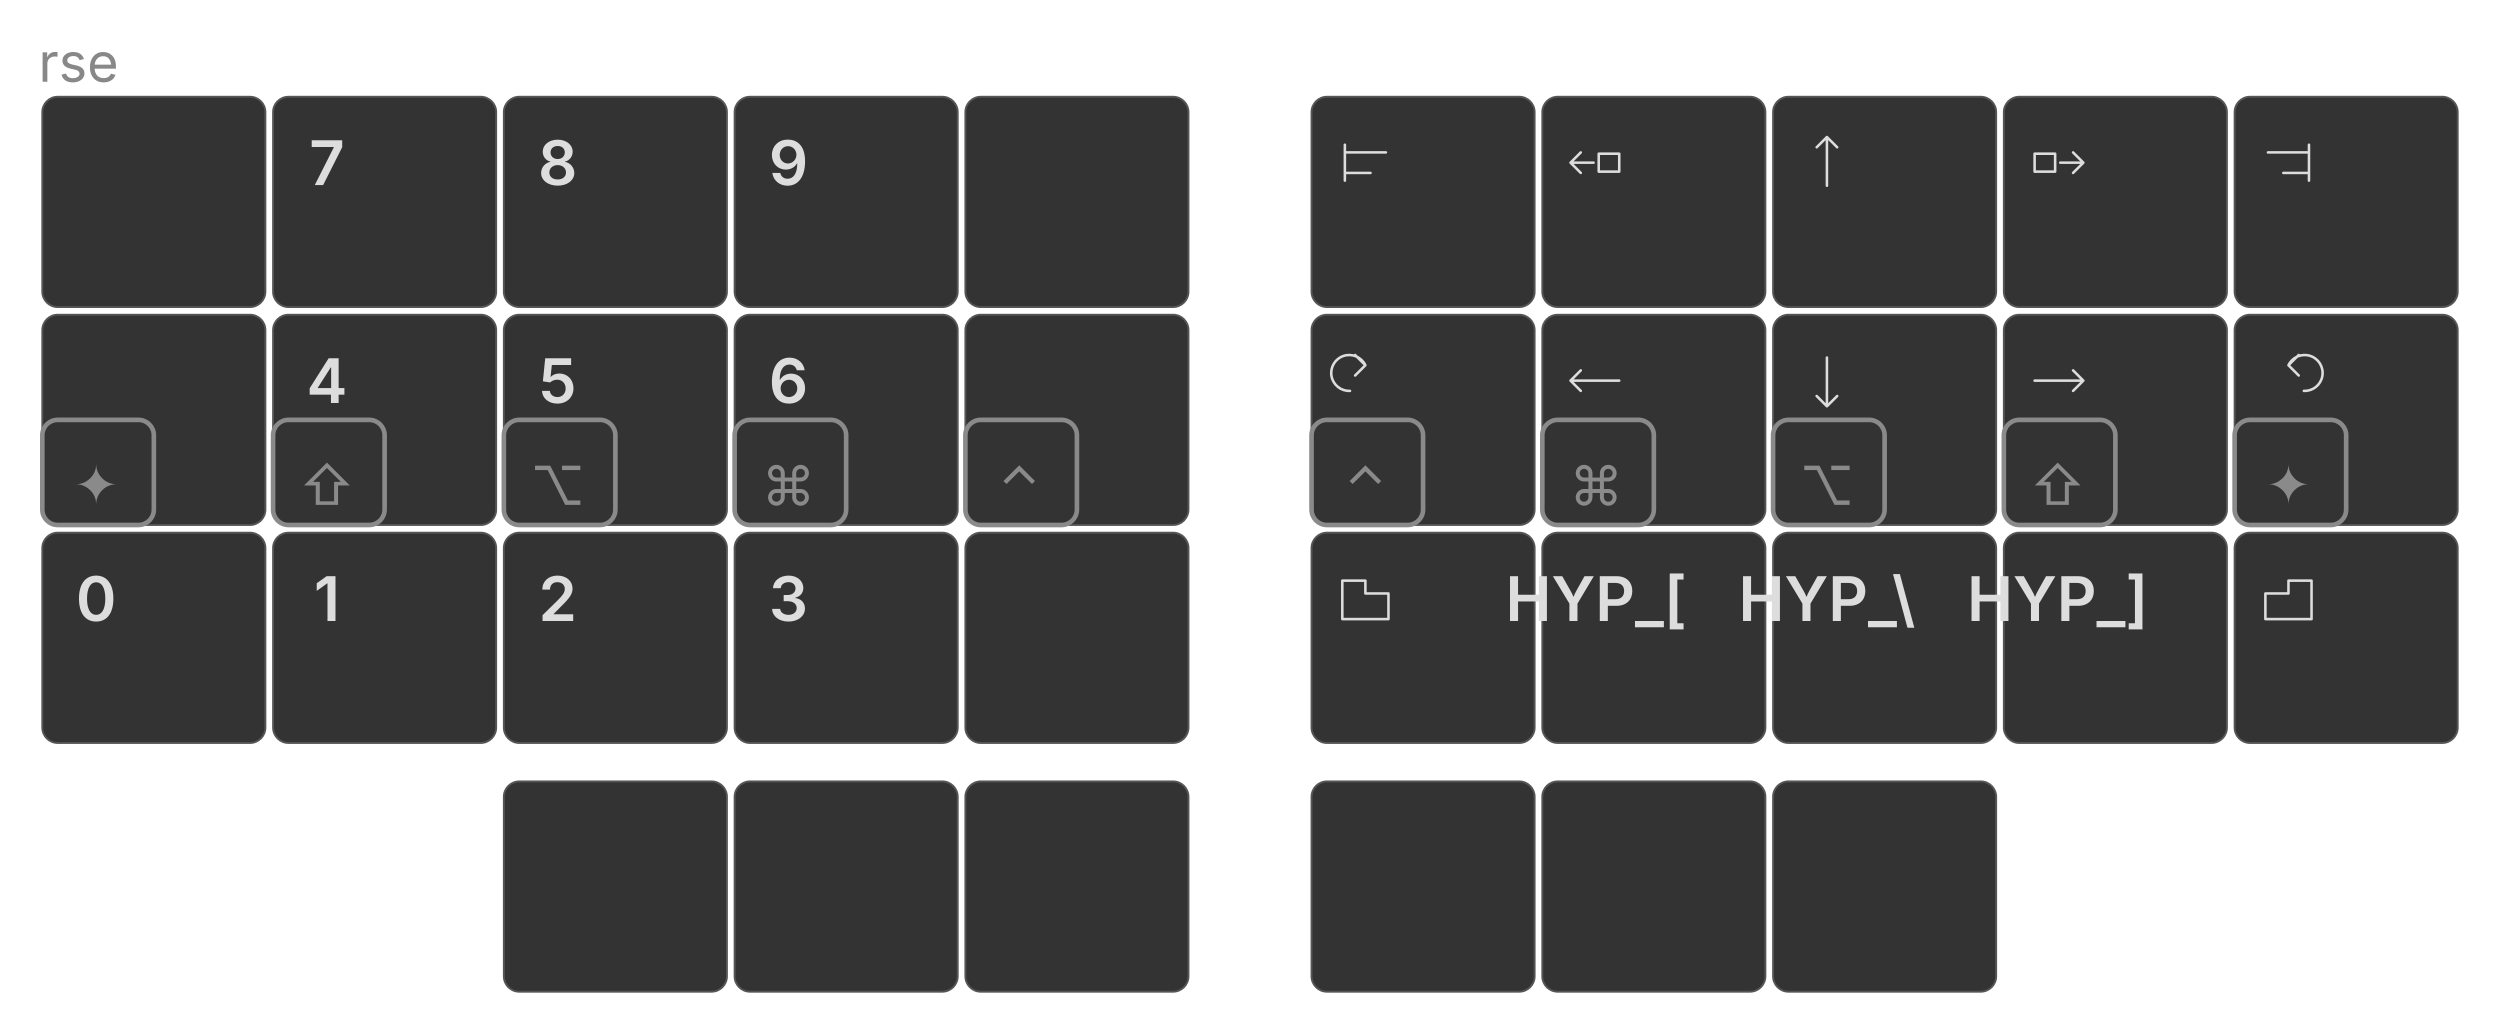
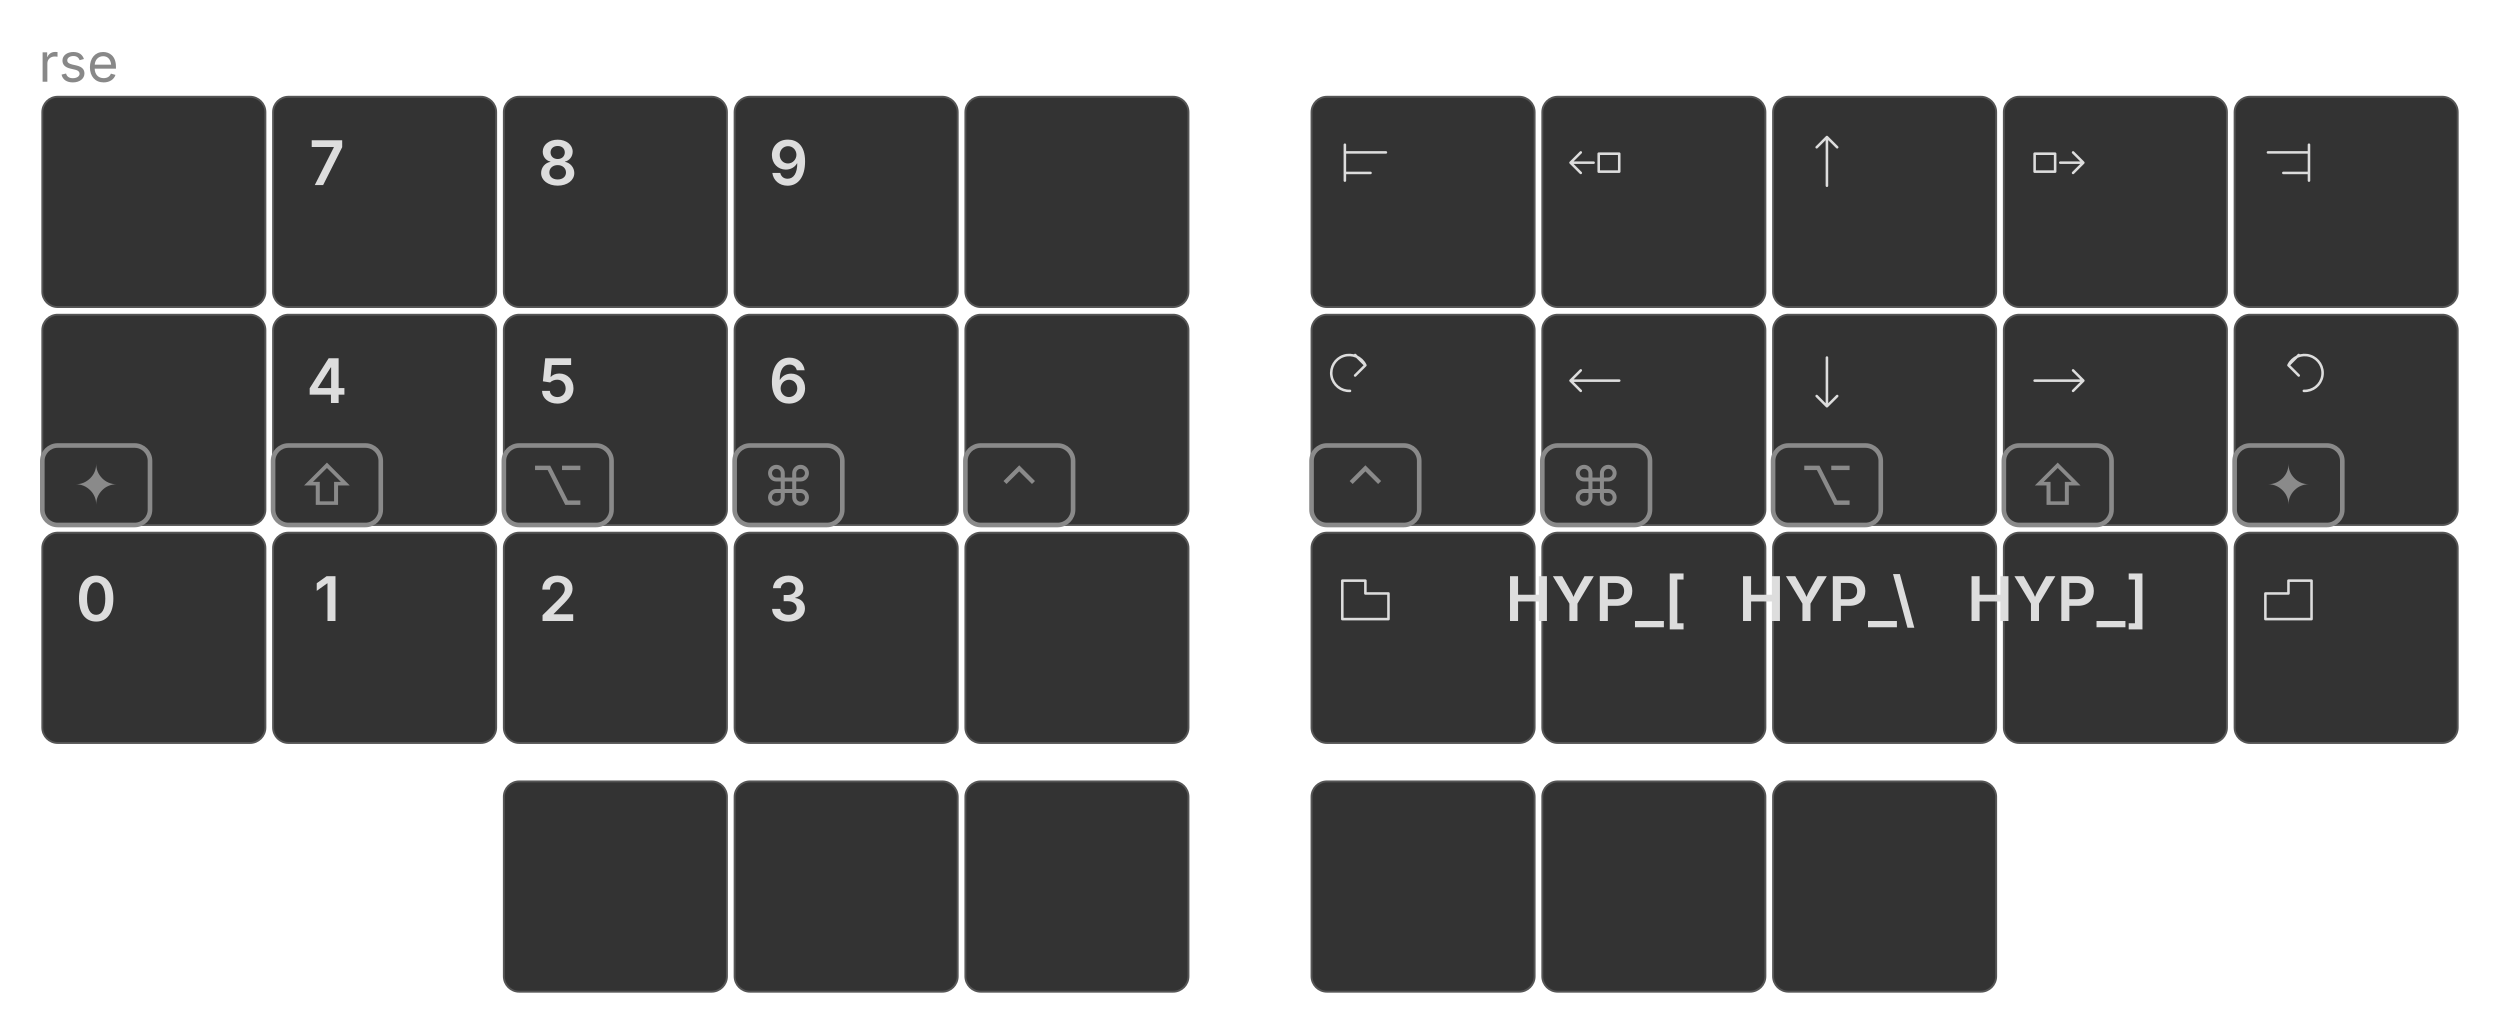
<svg xmlns="http://www.w3.org/2000/svg" class="keymap" width="650" height="267" viewBox="-10 -24 650.0 266.68">
  <style>/* Inter for letters. cairosvg uses only the first family, so marks
       Inter lacks (✦ ⇊ ⇈) set .dejavu; browsers still walk the stack. */
    svg.keymap { background: #1e1e2e;
                 font-family: Inter, "DejaVu Sans", "Segoe UI Symbol",
                              "Apple Symbols", sans-serif; }
    text.dejavu { font-family: "DejaVu Sans", "Segoe UI Symbol",
                  "Apple Symbols", sans-serif; }
    rect.keycap { fill: #333333; stroke: #555555; stroke-width: 0.5px; }
    text { fill: #c8c8c8; text-anchor: middle; dominant-baseline: central; }
    text.base { font-size: 16px; font-weight: 600; fill: #dddddd; }
    text.hold { font-size: 11px; }
    text.sym { font-size: 13px; fill: #9999ff; }
    text.num { font-size: 13px; fill: #ee9944; }
    text.oneshot { font-size: 12px; font-weight: 600; }
    use.glyph { fill: none; stroke: #c8c8c8; stroke-width: 2px;
                stroke-linecap: round; stroke-linejoin: round; }
    use.glyph.base { stroke: #dddddd; }
    use.glyph.sym { stroke: #9999ff; }
    use.glyph.num { stroke: #ee9944; }
    use.glyph.hold.tap-preferred.mod { stroke: #8a8a8a; }
    use.glyph.hold.hold-preferred.mod, use.glyph.oneshot.mod { stroke: #d0d0d0; }
    use.glyph.hold.hold-preferred.sym, use.glyph.oneshot.sym,
    use.glyph.hold.hold-preferred.nav, use.glyph.oneshot.nav { stroke: #1a1a1a; }
    use.glyph.hold.tap-preferred.sym { stroke: #9999ff; }
    use.glyph.hold.tap-preferred.nav { stroke: #ee9944; }
    rect.hold-box { stroke-width: 1.2px; }
    rect.hold-box.tap-preferred.mod { fill: none; stroke: #8a8a8a; }
    rect.hold-box.tap-preferred.sym { fill: none; stroke: #9999ff; }
    rect.hold-box.tap-preferred.nav { fill: none; stroke: #ee9944; }
    rect.hold-box.hold-preferred.mod { fill: #4a4a4a; stroke: #4a4a4a; }
    rect.hold-box.hold-preferred.sym { fill: #6666bb; stroke: #6666bb; }
    rect.hold-box.hold-preferred.nav { fill: #aa7755; stroke: #aa7755; }
    rect.hold-box.oneshot.mod { fill: #4a4a4a; stroke: #4a4a4a; }
    rect.hold-box.oneshot.sym { fill: #6666bb; stroke: #6666bb; }
    rect.hold-box.oneshot.nav { fill: #aa7755; stroke: #aa7755; }
    text.hold.hold-preferred.mod, text.oneshot.mod { fill: #d0d0d0; font-weight: 700; }
    text.hold.hold-preferred.sym, text.oneshot.sym,
    text.hold.hold-preferred.nav, text.oneshot.nav { fill: #1a1a1a; font-weight: 700; }
    text.hold.tap-preferred { fill: #8a8a8a; }
    text.hold.symbol { font-size: 14px; }
    text.oneshot.symbol { font-size: 16px; }
    text.title { font-size: 14px; fill: #888888; text-anchor: start; }</style>
  <defs>
    <path id="glyph_backspace" class="symbol" transform="scale(0.333333) translate(-24,-24)" d="M22,19l10,10 M22,29l10-10 M6,24l10,13h26v-26h-26z" />
    <path id="glyph_delete-word" class="symbol" transform="scale(0.333333) translate(-24,-24)" d="M22,19l10,10 M22,29l10-10 M6,24l10,13h26v-26h-26z M6,17l-6,7,6,7" />
    <path id="glyph_return" class="symbol" transform="scale(0.333333) translate(-24,-24)" d="M42,13V27H6 m8-8l-8,8l8,8" />
    <path id="glyph_space" class="symbol" transform="scale(0.333333) translate(-24,-24)" d="M42,24V32H6V24" />
    <path id="glyph_escape" class="symbol" transform="scale(0.333333) translate(-24,-24)" d="M24,24l-18-18 m0,10v-10h10 M24,6A18,18,0,1,1,6,24" />
    <path id="glyph_up" class="symbol" transform="scale(0.333333) translate(-24,-24)" d="M24,42v-36 m-8,6l8-8l8,8" />
    <path id="glyph_down" class="symbol" transform="scale(0.333333) translate(-24,-24)" d="M24,6v36 m-8,-6l8,8l8-8" />
    <path id="glyph_left" class="symbol" transform="scale(0.333333) translate(-24,-24)" d="M42,24h-36 m6-8l-8,8l8,8" />
    <path id="glyph_right" class="symbol" transform="scale(0.333333) translate(-24,-24)" d="M6,24h36 m-6-8l8,8l-8,8" />
    <path id="glyph_tab" class="symbol" transform="scale(0.333333) translate(-24,-24)" d="M6,12H32m-5-6l7,6l-7,6 M6,36H32m-5-6l7,6l-7,6 M42,8v32" />
    <path id="glyph_btab" class="symbol" transform="scale(0.333333) translate(-24,-24)" d="M42,12H16m5-6l-7,6l7,6 M42,36H16m5-6l-7,6l7,6 M6,8v32" />
    <path id="glyph_home" class="symbol" transform="scale(0.333333) translate(-24,-24)" d="M8,10v28 M8,16h32 M8,32h20" />
    <path id="glyph_end" class="symbol" transform="scale(0.333333) translate(-24,-24)" d="M40,10v28 M8,16h32 M20,32h20" />
    <path id="glyph_word-left" class="symbol" transform="scale(0.333333) translate(-24,-24)" d="M22,24h-16m6-8l-8,8l8,8 M26,17h16v14h-16z" />
    <path id="glyph_word-right" class="symbol" transform="scale(0.333333) translate(-24,-24)" d="M6,17h16v14h-16z M26,24h16m-6-8l8,8l-8,8" />
    <path id="glyph_hist-back" class="symbol" transform="scale(0.333333) translate(-24,-24)" d="M36,32A14,14 0 1 0 24,12m8-8l-8,8l8,8" />
    <path id="glyph_hist-fwd" class="symbol" transform="scale(0.333333) translate(-24,-24)" d="M12,32A14,14 0 1 1 24,12m-8-8l8,8l-8,8" />
    <path id="glyph_app-tab-prev" class="symbol" transform="scale(0.333333) translate(-24,-24)" d="M6,10h18v10h18v20H6z" />
    <path id="glyph_app-tab-next" class="symbol" transform="scale(0.333333) translate(-24,-24)" d="M6,20h18v-10h18v30H6z" />
    <path id="glyph_bluetooth" class="symbol" transform="scale(0.333333) translate(-24,-24)" d="M12,16 L36,32 L24,40 L24,8 L36,16 L12,32" />
  </defs>
  <text class="title" x="0" y="-8">rse</text>
  <g transform="translate(0.00,0.00)">
    <rect class="keycap" x="1.0" y="1.0" width="58.0" height="54.67" rx="4.0" ry="4.0" />
  </g>
  <g transform="translate(60.00,0.00)">
    <rect class="keycap" x="1.0" y="1.0" width="58.0" height="54.67" rx="4.0" ry="4.0" />
    <text class="base" x="15.0" y="18.134">7</text>
  </g>
  <g transform="translate(120.00,0.00)">
    <rect class="keycap" x="1.0" y="1.0" width="58.0" height="54.67" rx="4.0" ry="4.0" />
    <text class="base" x="15.0" y="18.134">8</text>
  </g>
  <g transform="translate(180.00,0.00)">
    <rect class="keycap" x="1.0" y="1.0" width="58.0" height="54.67" rx="4.0" ry="4.0" />
    <text class="base" x="15.0" y="18.134">9</text>
  </g>
  <g transform="translate(240.00,0.00)">
    <rect class="keycap" x="1.0" y="1.0" width="58.0" height="54.67" rx="4.0" ry="4.0" />
  </g>
  <g transform="translate(330.00,0.00)">
    <rect class="keycap" x="1.0" y="1.0" width="58.0" height="54.67" rx="4.0" ry="4.0" />
    <use class="glyph base" href="#glyph_home" x="15.0" y="18.134" />
  </g>
  <g transform="translate(390.00,0.00)">
    <rect class="keycap" x="1.0" y="1.0" width="58.0" height="54.67" rx="4.0" ry="4.0" />
    <use class="glyph base" href="#glyph_word-left" x="15.0" y="18.134" />
  </g>
  <g transform="translate(450.00,0.00)">
    <rect class="keycap" x="1.0" y="1.0" width="58.0" height="54.67" rx="4.0" ry="4.0" />
    <use class="glyph base" href="#glyph_up" x="15.0" y="18.134" />
  </g>
  <g transform="translate(510.00,0.00)">
    <rect class="keycap" x="1.0" y="1.0" width="58.0" height="54.67" rx="4.0" ry="4.0" />
    <use class="glyph base" href="#glyph_word-right" x="15.0" y="18.134" />
  </g>
  <g transform="translate(570.00,0.00)">
    <rect class="keycap" x="1.0" y="1.0" width="58.0" height="54.67" rx="4.0" ry="4.0" />
    <use class="glyph base" href="#glyph_end" x="15.0" y="18.134" />
  </g>
  <g transform="translate(0.00,56.67)">
    <rect class="keycap" x="1.0" y="1.0" width="58.0" height="54.67" rx="4.0" ry="4.0" />
-     <rect class="hold-box tap-preferred mod" x="1.0" y="28.335" width="29.0" height="27.335" rx="4.0" ry="4.0" />
+     <rect class="hold-box tap-preferred mod" x="1.0" y="35.002" width="28.0" height="20.668" rx="4.0" ry="4.0" />
    <text class="hold tap-preferred mod symbol dejavu" x="15.0" y="45.336">✦</text>
  </g>
  <g transform="translate(60.00,56.67)">
    <rect class="keycap" x="1.0" y="1.0" width="58.0" height="54.67" rx="4.0" ry="4.0" />
-     <rect class="hold-box tap-preferred mod" x="1.0" y="28.335" width="29.0" height="27.335" rx="4.0" ry="4.0" />
+     <rect class="hold-box tap-preferred mod" x="1.0" y="35.002" width="28.0" height="20.668" rx="4.0" ry="4.0" />
    <text class="base" x="15.0" y="18.134">4</text>
    <text class="hold tap-preferred mod symbol" x="15.0" y="45.336">⇧</text>
  </g>
  <g transform="translate(120.00,56.67)">
    <rect class="keycap" x="1.0" y="1.0" width="58.0" height="54.67" rx="4.0" ry="4.0" />
-     <rect class="hold-box tap-preferred mod" x="1.0" y="28.335" width="29.0" height="27.335" rx="4.0" ry="4.0" />
+     <rect class="hold-box tap-preferred mod" x="1.0" y="35.002" width="28.0" height="20.668" rx="4.0" ry="4.0" />
    <text class="base" x="15.0" y="18.134">5</text>
    <text class="hold tap-preferred mod symbol" x="15.0" y="45.336">⌥</text>
  </g>
  <g transform="translate(180.00,56.67)">
    <rect class="keycap" x="1.0" y="1.0" width="58.0" height="54.67" rx="4.0" ry="4.0" />
-     <rect class="hold-box tap-preferred mod" x="1.0" y="28.335" width="29.0" height="27.335" rx="4.0" ry="4.0" />
+     <rect class="hold-box tap-preferred mod" x="1.0" y="35.002" width="28.0" height="20.668" rx="4.0" ry="4.0" />
    <text class="base" x="15.0" y="18.134">6</text>
    <text class="hold tap-preferred mod symbol" x="15.0" y="45.336">⌘</text>
  </g>
  <g transform="translate(240.00,56.67)">
    <rect class="keycap" x="1.0" y="1.0" width="58.0" height="54.67" rx="4.0" ry="4.0" />
-     <rect class="hold-box tap-preferred mod" x="1.0" y="28.335" width="29.0" height="27.335" rx="4.0" ry="4.0" />
+     <rect class="hold-box tap-preferred mod" x="1.0" y="35.002" width="28.0" height="20.668" rx="4.0" ry="4.0" />
    <text class="hold tap-preferred mod symbol" x="15.0" y="45.336">⌃</text>
  </g>
  <g transform="translate(330.00,56.67)">
    <rect class="keycap" x="1.0" y="1.0" width="58.0" height="54.67" rx="4.0" ry="4.0" />
-     <rect class="hold-box tap-preferred mod" x="1.0" y="28.335" width="29.0" height="27.335" rx="4.0" ry="4.0" />
+     <rect class="hold-box tap-preferred mod" x="1.0" y="35.002" width="28.0" height="20.668" rx="4.0" ry="4.0" />
    <use class="glyph base" href="#glyph_hist-fwd" x="15.0" y="18.134" />
    <text class="hold tap-preferred mod symbol" x="15.0" y="45.336">⌃</text>
  </g>
  <g transform="translate(390.00,56.67)">
    <rect class="keycap" x="1.0" y="1.0" width="58.0" height="54.67" rx="4.0" ry="4.0" />
-     <rect class="hold-box tap-preferred mod" x="1.0" y="28.335" width="29.0" height="27.335" rx="4.0" ry="4.0" />
+     <rect class="hold-box tap-preferred mod" x="1.0" y="35.002" width="28.0" height="20.668" rx="4.0" ry="4.0" />
    <use class="glyph base" href="#glyph_left" x="15.0" y="18.134" />
    <text class="hold tap-preferred mod symbol" x="15.0" y="45.336">⌘</text>
  </g>
  <g transform="translate(450.00,56.67)">
    <rect class="keycap" x="1.0" y="1.0" width="58.0" height="54.67" rx="4.0" ry="4.0" />
-     <rect class="hold-box tap-preferred mod" x="1.0" y="28.335" width="29.0" height="27.335" rx="4.0" ry="4.0" />
+     <rect class="hold-box tap-preferred mod" x="1.0" y="35.002" width="28.0" height="20.668" rx="4.0" ry="4.0" />
    <use class="glyph base" href="#glyph_down" x="15.0" y="18.134" />
    <text class="hold tap-preferred mod symbol" x="15.0" y="45.336">⌥</text>
  </g>
  <g transform="translate(510.00,56.67)">
    <rect class="keycap" x="1.0" y="1.0" width="58.0" height="54.67" rx="4.0" ry="4.0" />
-     <rect class="hold-box tap-preferred mod" x="1.0" y="28.335" width="29.0" height="27.335" rx="4.0" ry="4.0" />
+     <rect class="hold-box tap-preferred mod" x="1.0" y="35.002" width="28.0" height="20.668" rx="4.0" ry="4.0" />
    <use class="glyph base" href="#glyph_right" x="15.0" y="18.134" />
    <text class="hold tap-preferred mod symbol" x="15.0" y="45.336">⇧</text>
  </g>
  <g transform="translate(570.00,56.67)">
    <rect class="keycap" x="1.0" y="1.0" width="58.0" height="54.67" rx="4.0" ry="4.0" />
-     <rect class="hold-box tap-preferred mod" x="1.0" y="28.335" width="29.0" height="27.335" rx="4.0" ry="4.0" />
+     <rect class="hold-box tap-preferred mod" x="1.0" y="35.002" width="28.0" height="20.668" rx="4.0" ry="4.0" />
    <use class="glyph base" href="#glyph_hist-back" x="15.0" y="18.134" />
    <text class="hold tap-preferred mod symbol dejavu" x="15.0" y="45.336">✦</text>
  </g>
  <g transform="translate(0.00,113.34)">
    <rect class="keycap" x="1.0" y="1.0" width="58.0" height="54.67" rx="4.0" ry="4.0" />
    <text class="base" x="15.0" y="18.134">0</text>
  </g>
  <g transform="translate(60.00,113.34)">
    <rect class="keycap" x="1.0" y="1.0" width="58.0" height="54.67" rx="4.0" ry="4.0" />
    <text class="base" x="15.0" y="18.134">1</text>
  </g>
  <g transform="translate(120.00,113.34)">
    <rect class="keycap" x="1.0" y="1.0" width="58.0" height="54.67" rx="4.0" ry="4.0" />
    <text class="base" x="15.0" y="18.134">2</text>
  </g>
  <g transform="translate(180.00,113.34)">
    <rect class="keycap" x="1.0" y="1.0" width="58.0" height="54.67" rx="4.0" ry="4.0" />
    <text class="base" x="15.0" y="18.134">3</text>
  </g>
  <g transform="translate(240.00,113.34)">
    <rect class="keycap" x="1.0" y="1.0" width="58.0" height="54.67" rx="4.0" ry="4.0" />
  </g>
  <g transform="translate(330.00,113.34)">
    <rect class="keycap" x="1.0" y="1.0" width="58.0" height="54.67" rx="4.0" ry="4.0" />
    <use class="glyph base" href="#glyph_app-tab-prev" x="15.0" y="18.134" />
  </g>
  <g transform="translate(390.00,113.34)">
    <rect class="keycap" x="1.0" y="1.0" width="58.0" height="54.67" rx="4.0" ry="4.0" />
    <text class="base" x="15.0" y="18.134">HYP_[</text>
  </g>
  <g transform="translate(450.00,113.34)">
    <rect class="keycap" x="1.0" y="1.0" width="58.0" height="54.67" rx="4.0" ry="4.0" />
    <text class="base" x="15.0" y="18.134">HYP_\</text>
  </g>
  <g transform="translate(510.00,113.34)">
    <rect class="keycap" x="1.0" y="1.0" width="58.0" height="54.67" rx="4.0" ry="4.0" />
    <text class="base" x="15.0" y="18.134">HYP_]</text>
  </g>
  <g transform="translate(570.00,113.34)">
    <rect class="keycap" x="1.0" y="1.0" width="58.0" height="54.67" rx="4.0" ry="4.0" />
    <use class="glyph base" href="#glyph_app-tab-next" x="15.0" y="18.134" />
  </g>
  <g transform="translate(120.00,178.01)">
    <rect class="keycap" x="1.0" y="1.0" width="58.0" height="54.67" rx="4.0" ry="4.0" />
  </g>
  <g transform="translate(180.00,178.01)">
    <rect class="keycap" x="1.0" y="1.0" width="58.0" height="54.67" rx="4.0" ry="4.0" />
  </g>
  <g transform="translate(240.00,178.01)">
    <rect class="keycap" x="1.0" y="1.0" width="58.0" height="54.67" rx="4.0" ry="4.0" />
  </g>
  <g transform="translate(330.00,178.01)">
    <rect class="keycap" x="1.0" y="1.0" width="58.0" height="54.67" rx="4.0" ry="4.0" />
  </g>
  <g transform="translate(390.00,178.01)">
    <rect class="keycap" x="1.0" y="1.0" width="58.0" height="54.67" rx="4.0" ry="4.0" />
  </g>
  <g transform="translate(450.00,178.01)">
    <rect class="keycap" x="1.0" y="1.0" width="58.0" height="54.67" rx="4.0" ry="4.0" />
  </g>
</svg>
